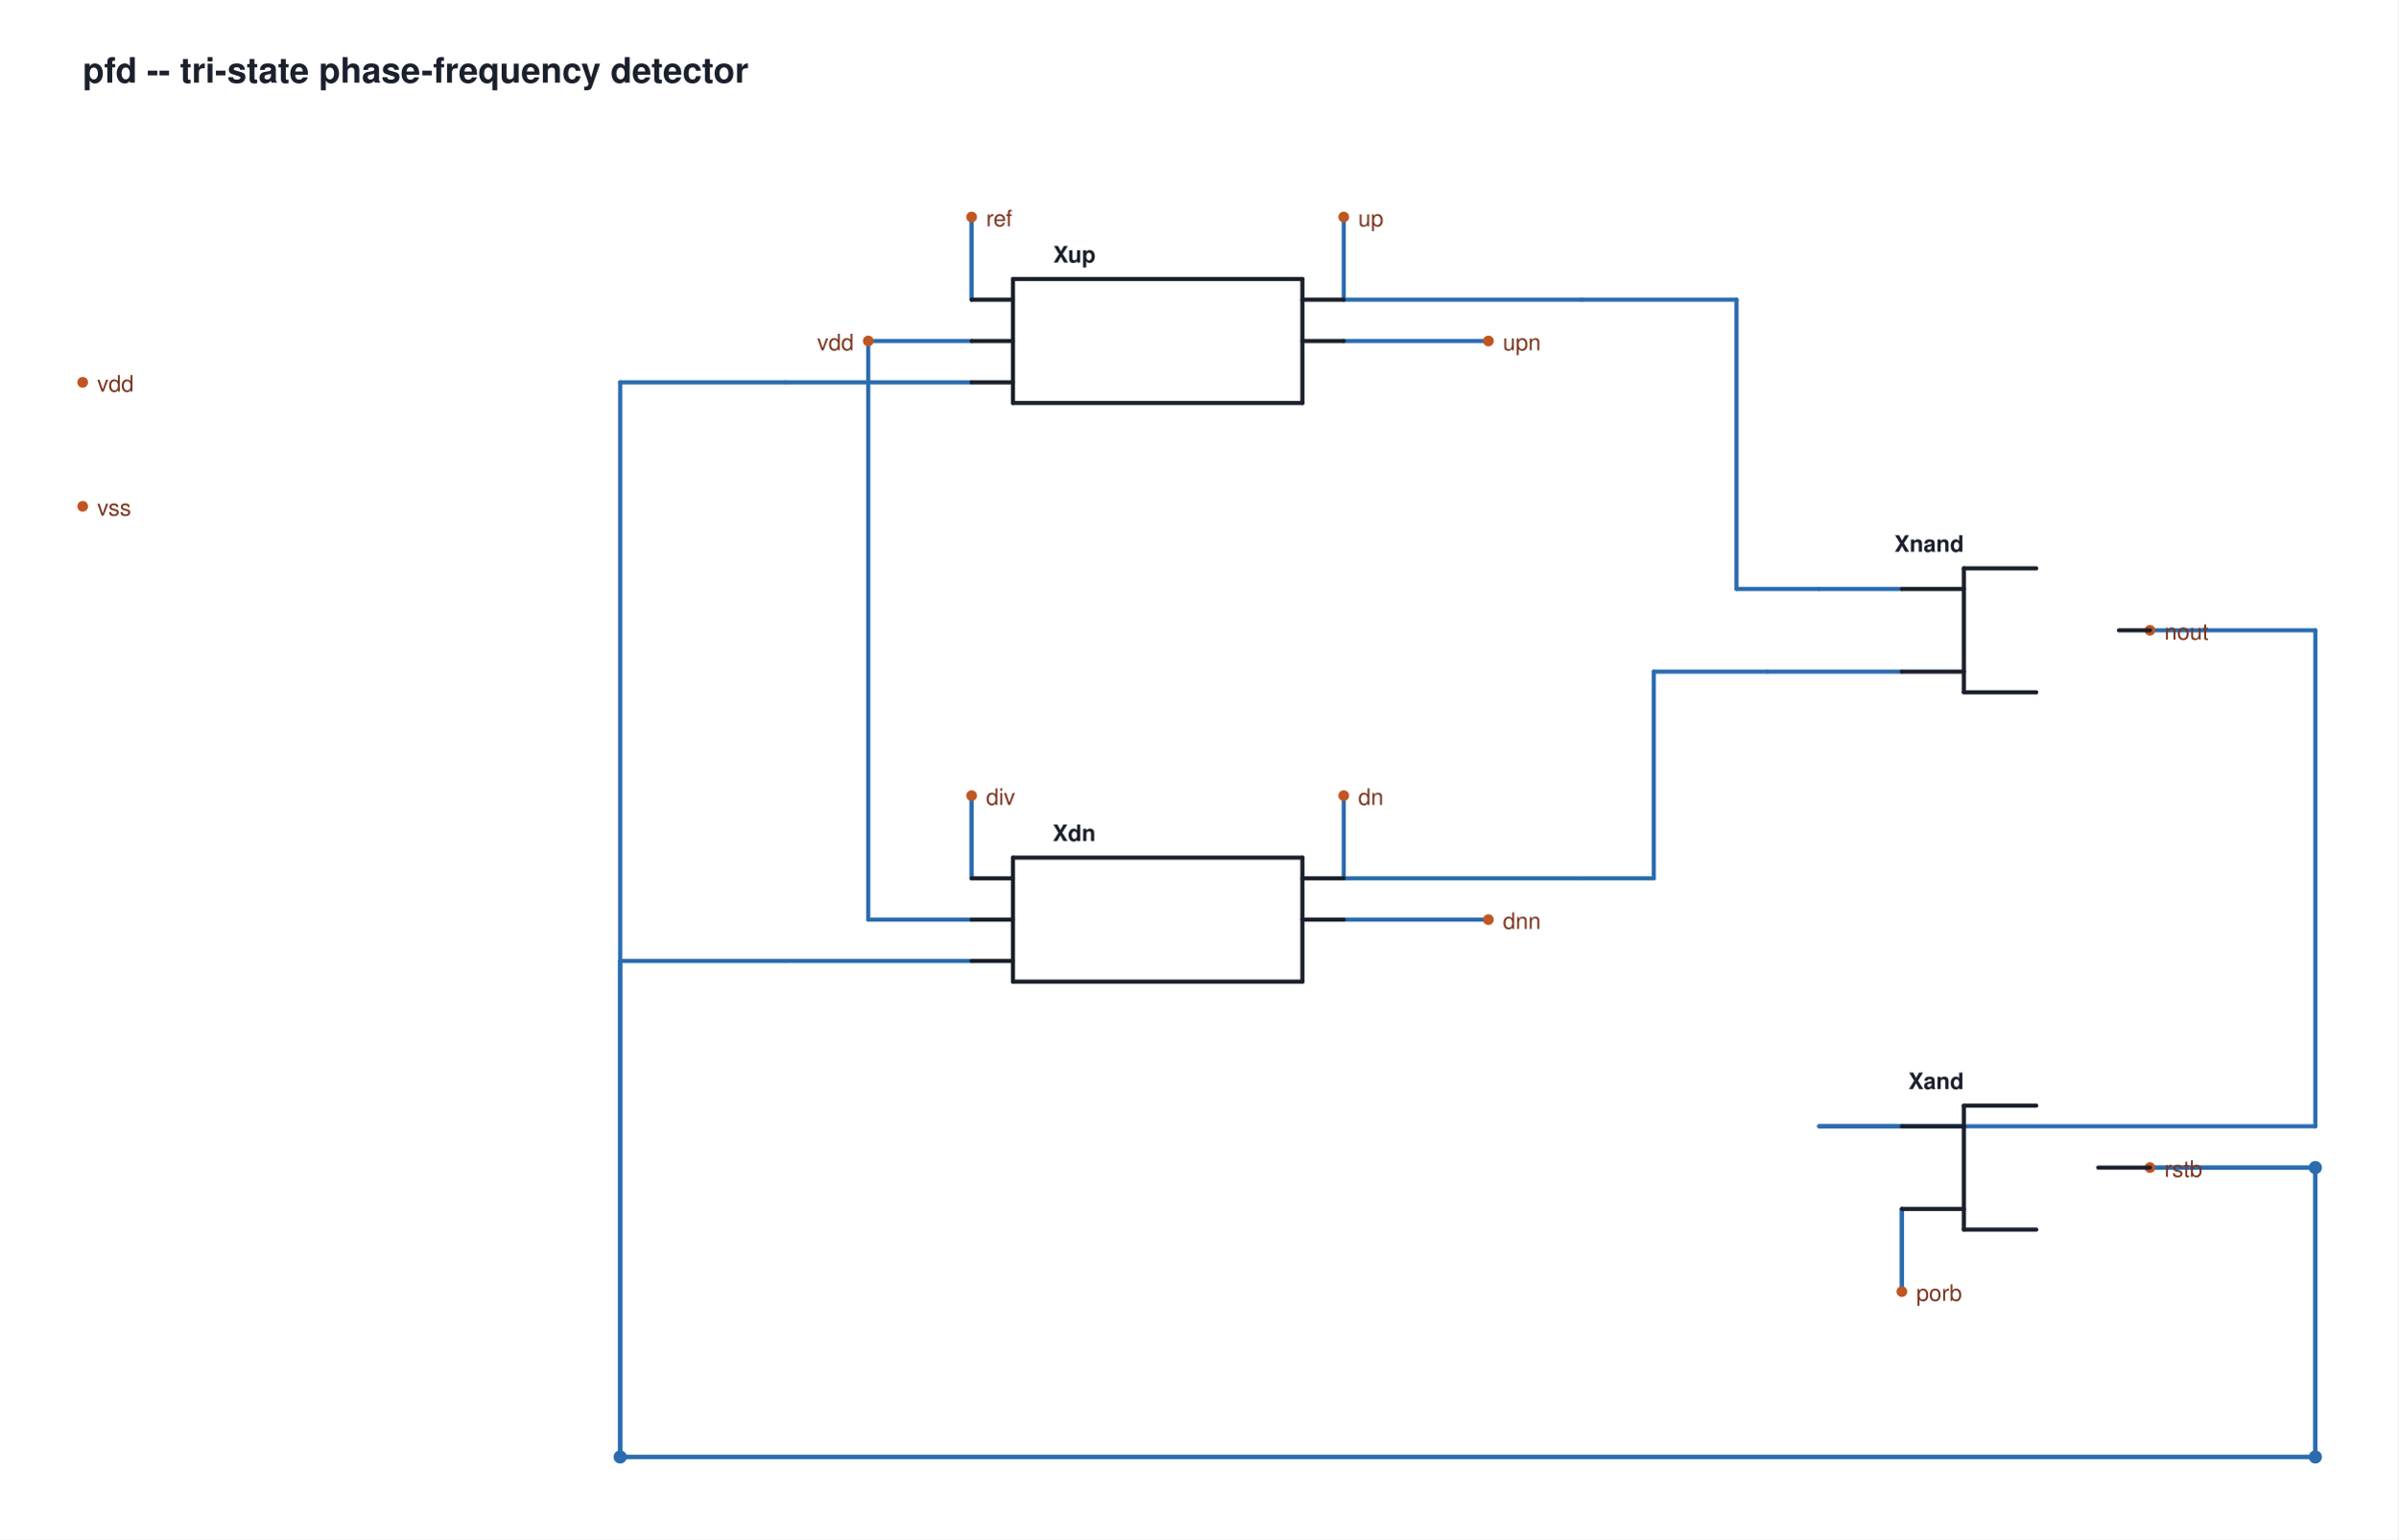
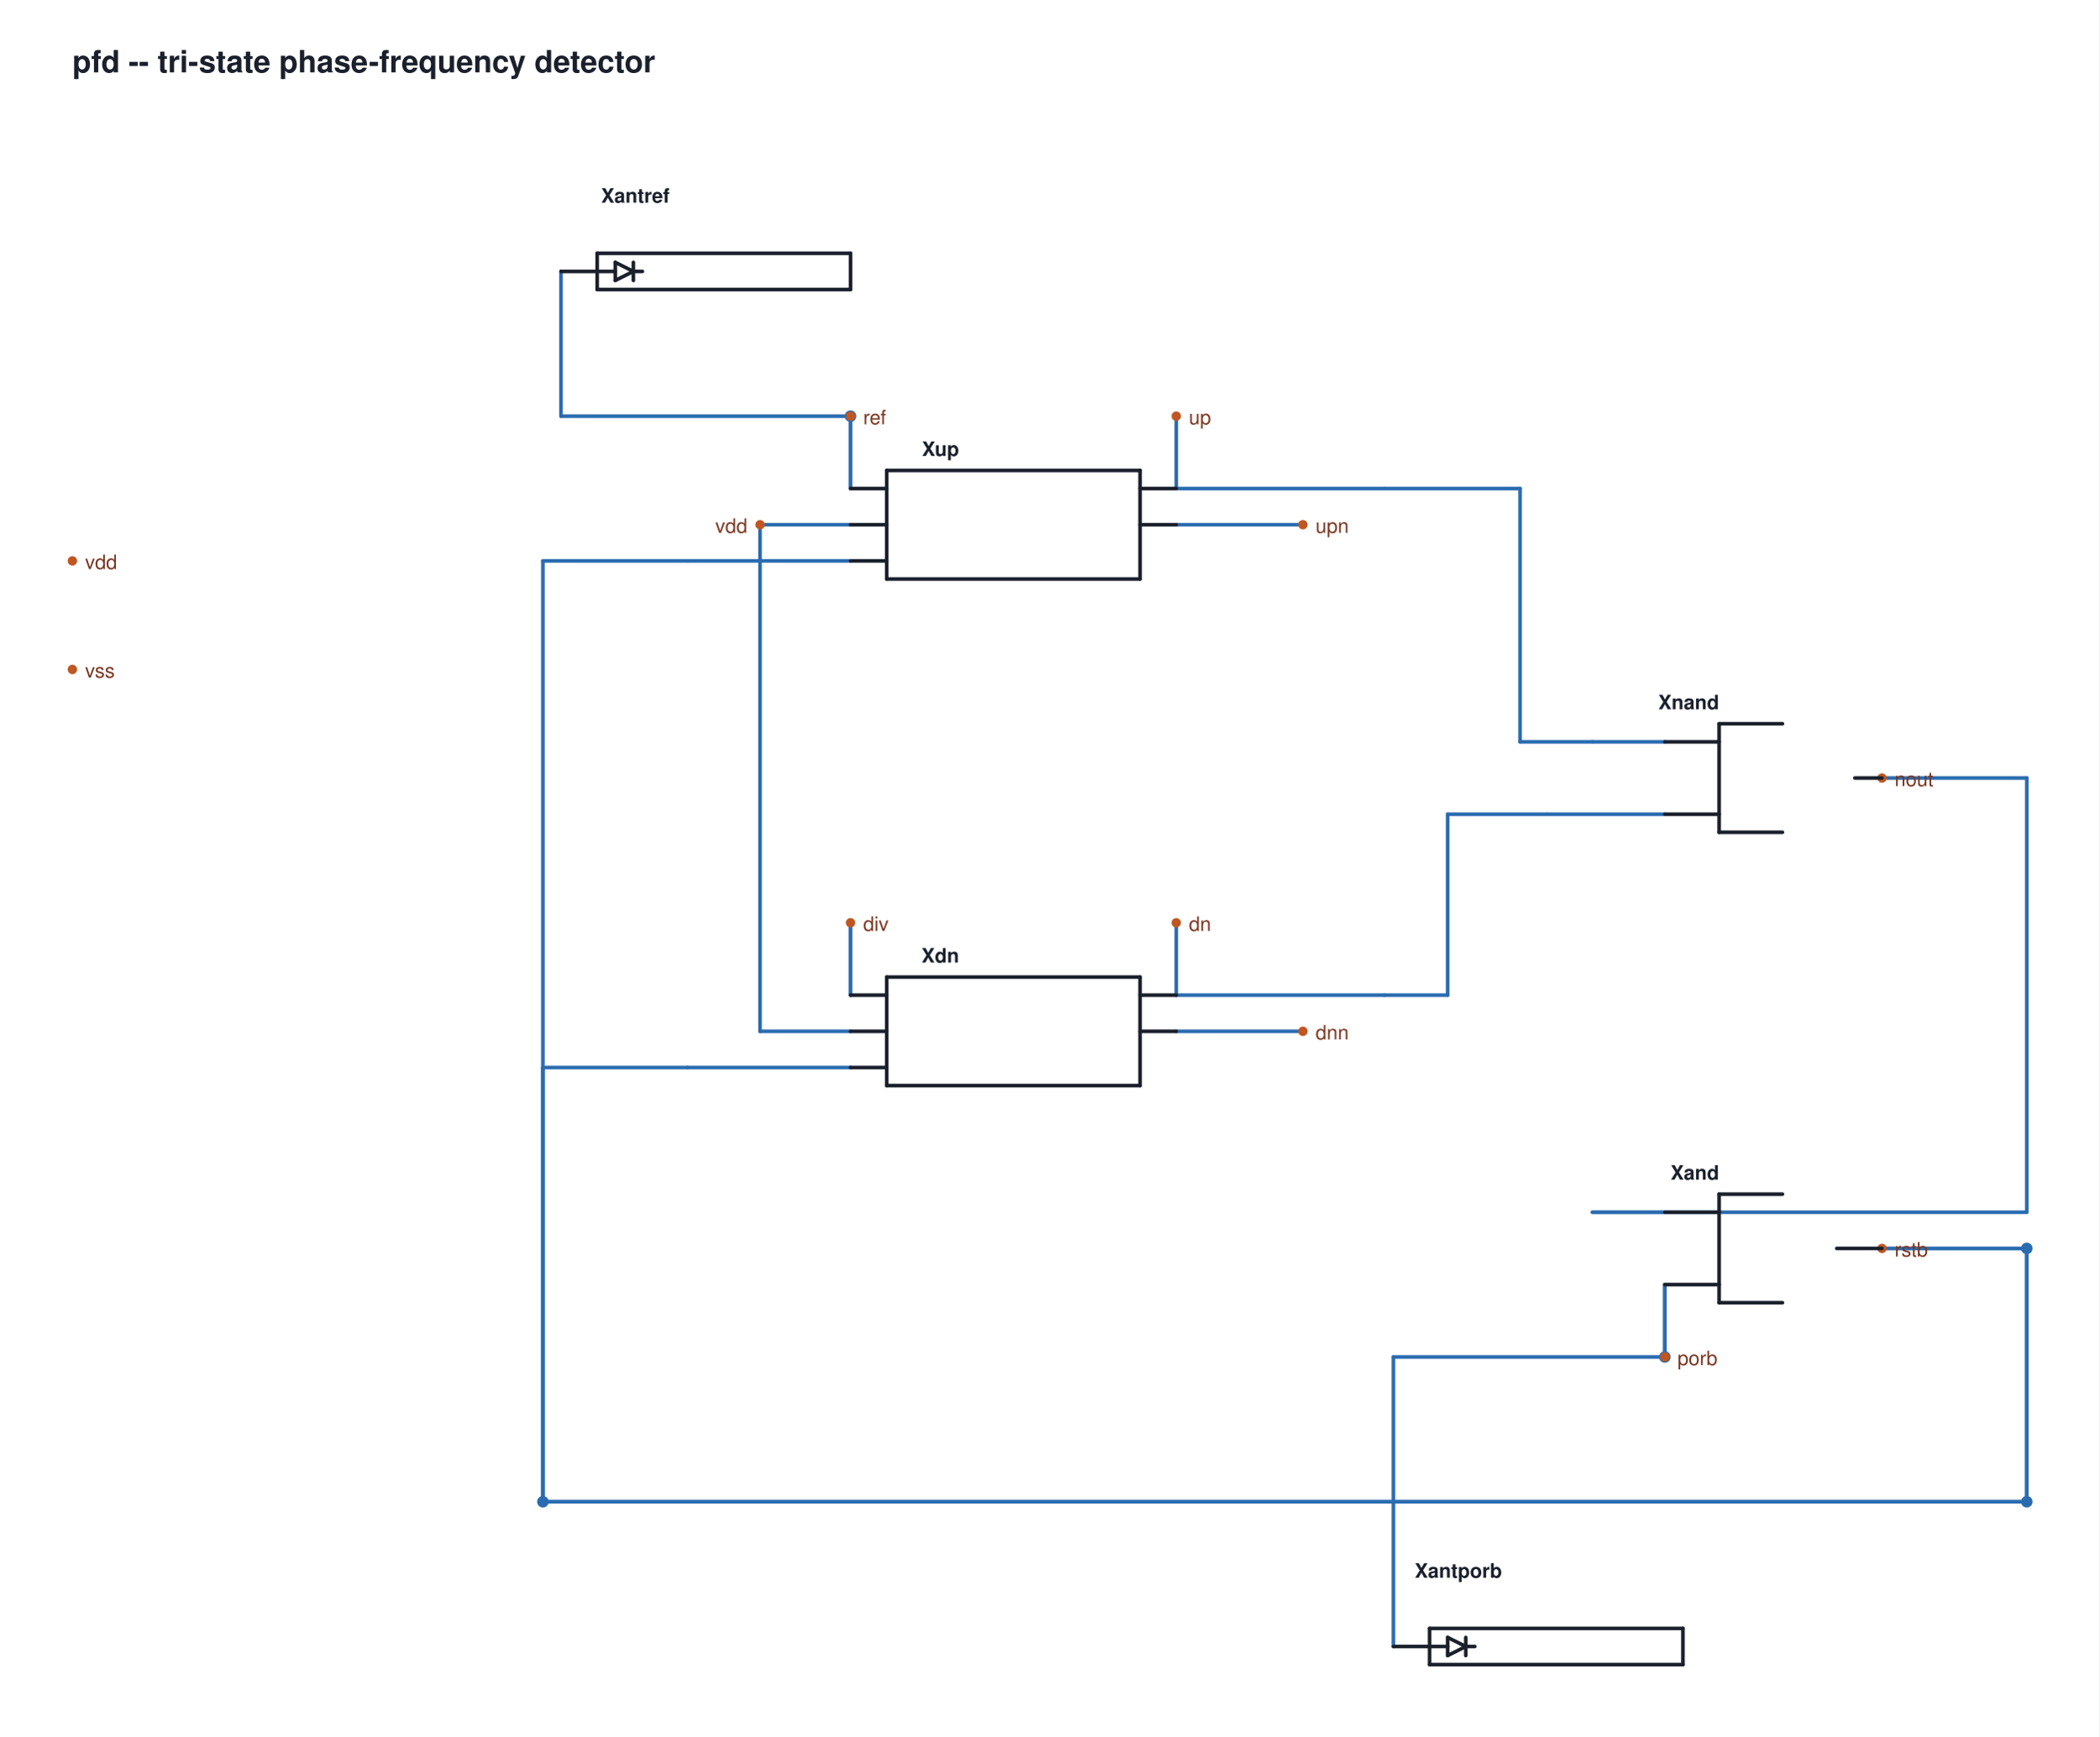
- <svg xmlns="http://www.w3.org/2000/svg" width="1160" height="745" viewBox="-560 -385 1160 745">
-   <rect x="-560.0" y="-385.0" width="1160.0" height="745.0" fill="#ffffff" />
+ <svg xmlns="http://www.w3.org/2000/svg" width="1160" height="960" viewBox="-560 -510 1160 960">
+   <rect x="-560.0" y="-510.0" width="1160.0" height="960.0" fill="#ffffff" />
  <line x1="90.0" y1="-240.0" x2="205.0" y2="-240.0" stroke="#2b6cb0" stroke-width="2" stroke-linecap="round" />
  <line x1="205.0" y1="-240.0" x2="280.0" y2="-240.0" stroke="#2b6cb0" stroke-width="2" stroke-linecap="round" />
  <line x1="280.0" y1="-240.0" x2="280.0" y2="-100.0" stroke="#2b6cb0" stroke-width="2" stroke-linecap="round" />
  <line x1="280.0" y1="-100.0" x2="320.0" y2="-100.0" stroke="#2b6cb0" stroke-width="2" stroke-linecap="round" />
  <line x1="320.0" y1="-100.0" x2="360.0" y2="-100.0" stroke="#2b6cb0" stroke-width="2" stroke-linecap="round" />
  <line x1="90.0" y1="40.0" x2="205.0" y2="40.0" stroke="#2b6cb0" stroke-width="2" stroke-linecap="round" />
  <line x1="205.0" y1="40.0" x2="240.0" y2="40.0" stroke="#2b6cb0" stroke-width="2" stroke-linecap="round" />
  <line x1="240.0" y1="40.0" x2="240.0" y2="-60.0" stroke="#2b6cb0" stroke-width="2" stroke-linecap="round" />
  <line x1="240.0" y1="-60.0" x2="295.0" y2="-60.0" stroke="#2b6cb0" stroke-width="2" stroke-linecap="round" />
  <line x1="295.0" y1="-60.0" x2="360.0" y2="-60.0" stroke="#2b6cb0" stroke-width="2" stroke-linecap="round" />
  <line x1="480.0" y1="-80.0" x2="560.0" y2="-80.0" stroke="#2b6cb0" stroke-width="2" stroke-linecap="round" />
  <line x1="560.0" y1="-80.0" x2="560.0" y2="160.0" stroke="#2b6cb0" stroke-width="2" stroke-linecap="round" />
  <line x1="560.0" y1="160.0" x2="320.0" y2="160.0" stroke="#2b6cb0" stroke-width="2" stroke-linecap="round" />
  <line x1="320.0" y1="160.0" x2="360.0" y2="160.0" stroke="#2b6cb0" stroke-width="2" stroke-linecap="round" />
  <line x1="480.0" y1="180.0" x2="560.0" y2="180.0" stroke="#2b6cb0" stroke-width="2" stroke-linecap="round" />
  <line x1="560.0" y1="180.0" x2="560.0" y2="320.0" stroke="#2b6cb0" stroke-width="2" stroke-linecap="round" />
  <line x1="560.0" y1="320.0" x2="-260.0" y2="320.0" stroke="#2b6cb0" stroke-width="2" stroke-linecap="round" />
  <line x1="-260.0" y1="320.0" x2="-260.0" y2="-200.0" stroke="#2b6cb0" stroke-width="2" stroke-linecap="round" />
  <line x1="-260.0" y1="-200.0" x2="-180.0" y2="-200.0" stroke="#2b6cb0" stroke-width="2" stroke-linecap="round" />
  <line x1="-180.0" y1="-200.0" x2="-90.0" y2="-200.0" stroke="#2b6cb0" stroke-width="2" stroke-linecap="round" />
  <line x1="480.0" y1="180.0" x2="560.0" y2="180.0" stroke="#2b6cb0" stroke-width="2" stroke-linecap="round" />
  <line x1="560.0" y1="180.0" x2="560.0" y2="320.0" stroke="#2b6cb0" stroke-width="2" stroke-linecap="round" />
  <line x1="560.0" y1="320.0" x2="-260.0" y2="320.0" stroke="#2b6cb0" stroke-width="2" stroke-linecap="round" />
  <line x1="-260.0" y1="320.0" x2="-260.0" y2="80.0" stroke="#2b6cb0" stroke-width="2" stroke-linecap="round" />
  <line x1="-260.0" y1="80.0" x2="-180.0" y2="80.0" stroke="#2b6cb0" stroke-width="2" stroke-linecap="round" />
  <line x1="-180.0" y1="80.0" x2="-90.0" y2="80.0" stroke="#2b6cb0" stroke-width="2" stroke-linecap="round" />
  <line x1="90.0" y1="-220.0" x2="160.0" y2="-220.0" stroke="#2b6cb0" stroke-width="2" stroke-linecap="round" />
  <line x1="-90.0" y1="-240.0" x2="-90.0" y2="-280.0" stroke="#2b6cb0" stroke-width="2" stroke-linecap="round" />
  <line x1="-90.0" y1="-220.0" x2="-140.0" y2="-220.0" stroke="#2b6cb0" stroke-width="2" stroke-linecap="round" />
  <line x1="90.0" y1="60.0" x2="160.0" y2="60.0" stroke="#2b6cb0" stroke-width="2" stroke-linecap="round" />
  <line x1="-90.0" y1="40.0" x2="-90.0" y2="0.0" stroke="#2b6cb0" stroke-width="2" stroke-linecap="round" />
  <line x1="-90.0" y1="60.0" x2="-140.0" y2="60.0" stroke="#2b6cb0" stroke-width="2" stroke-linecap="round" />
  <line x1="360.0" y1="200.0" x2="360.0" y2="240.0" stroke="#2b6cb0" stroke-width="2" stroke-linecap="round" />
  <line x1="-90.0" y1="-240.0" x2="-90.0" y2="-280.0" stroke="#2b6cb0" stroke-width="2" stroke-linecap="round" />
  <line x1="-90.0" y1="40.0" x2="-90.0" y2="0.0" stroke="#2b6cb0" stroke-width="2" stroke-linecap="round" />
  <line x1="360.0" y1="200.0" x2="360.0" y2="240.0" stroke="#2b6cb0" stroke-width="2" stroke-linecap="round" />
  <line x1="90.0" y1="-240.0" x2="90.0" y2="-280.0" stroke="#2b6cb0" stroke-width="2" stroke-linecap="round" />
  <line x1="90.0" y1="40.0" x2="90.0" y2="0.0" stroke="#2b6cb0" stroke-width="2" stroke-linecap="round" />
+   <line x1="210.0" y1="400.0" x2="210.0" y2="240.0" stroke="#2b6cb0" stroke-width="2" stroke-linecap="round" />
+   <line x1="210.0" y1="240.0" x2="360.0" y2="240.0" stroke="#2b6cb0" stroke-width="2" stroke-linecap="round" />
+   <line x1="-250.0" y1="-360.0" x2="-250.0" y2="-280.0" stroke="#2b6cb0" stroke-width="2" stroke-linecap="round" />
+   <line x1="-250.0" y1="-280.0" x2="-90.0" y2="-280.0" stroke="#2b6cb0" stroke-width="2" stroke-linecap="round" />
  <line x1="-140.0" y1="-220.0" x2="-140.0" y2="60.0" stroke="#2b6cb0" stroke-width="2" stroke-linecap="round" />
  <circle cx="560.0" cy="180.0" r="3.2" fill="#2b6cb0" />
  <circle cx="560.0" cy="320.0" r="3.2" fill="#2b6cb0" />
  <circle cx="-260.0" cy="320.0" r="3.2" fill="#2b6cb0" />
+   <circle cx="-90.0" cy="-280.0" r="3.2" fill="#2b6cb0" />
+   <circle cx="360.0" cy="240.0" r="3.2" fill="#2b6cb0" />
  <circle cx="480.0" cy="-80.0" r="2.6" fill="#c05621" />
  <text x="487.0" y="-75.5" text-anchor="start" font-family="Helvetica,Arial,sans-serif" font-size="11" fill="#7b341e">nout</text>
  <circle cx="480.0" cy="180.0" r="2.6" fill="#c05621" />
  <text x="487.0" y="184.5" text-anchor="start" font-family="Helvetica,Arial,sans-serif" font-size="11" fill="#7b341e">rstb</text>
  <line x1="-70.0" y1="-250.0" x2="70.0" y2="-250.0" stroke="#1a202c" stroke-width="2" stroke-linecap="round" />
  <line x1="-70.0" y1="-190.0" x2="70.0" y2="-190.0" stroke="#1a202c" stroke-width="2" stroke-linecap="round" />
  <line x1="-70.0" y1="-250.0" x2="-70.0" y2="-190.0" stroke="#1a202c" stroke-width="2" stroke-linecap="round" />
  <line x1="70.0" y1="-250.0" x2="70.0" y2="-190.0" stroke="#1a202c" stroke-width="2" stroke-linecap="round" />
  <line x1="-90.0" y1="-240.0" x2="-70.0" y2="-240.0" stroke="#1a202c" stroke-width="2" stroke-linecap="round" />
  <line x1="-90.0" y1="-220.0" x2="-70.0" y2="-220.0" stroke="#1a202c" stroke-width="2" stroke-linecap="round" />
  <line x1="-90.0" y1="-200.0" x2="-70.0" y2="-200.0" stroke="#1a202c" stroke-width="2" stroke-linecap="round" />
  <line x1="70.0" y1="-240.0" x2="90.0" y2="-240.0" stroke="#1a202c" stroke-width="2" stroke-linecap="round" />
  <line x1="70.0" y1="-220.0" x2="90.0" y2="-220.0" stroke="#1a202c" stroke-width="2" stroke-linecap="round" />
  <text x="-30.0" y="-258.0" text-anchor="end" font-family="Helvetica,Arial,sans-serif" font-size="11" font-weight="bold" fill="#1a202c">Xup</text>
  <circle cx="160.0" cy="-220.0" r="2.6" fill="#c05621" />
  <text x="167.0" y="-215.5" text-anchor="start" font-family="Helvetica,Arial,sans-serif" font-size="11" fill="#7b341e">upn</text>
  <circle cx="-140.0" cy="-220.0" r="2.6" fill="#c05621" />
  <text x="-147.0" y="-215.5" text-anchor="end" font-family="Helvetica,Arial,sans-serif" font-size="11" fill="#7b341e">vdd</text>
  <line x1="-70.0" y1="30.0" x2="70.0" y2="30.0" stroke="#1a202c" stroke-width="2" stroke-linecap="round" />
  <line x1="-70.0" y1="90.0" x2="70.0" y2="90.0" stroke="#1a202c" stroke-width="2" stroke-linecap="round" />
  <line x1="-70.0" y1="30.0" x2="-70.0" y2="90.0" stroke="#1a202c" stroke-width="2" stroke-linecap="round" />
  <line x1="70.0" y1="30.0" x2="70.0" y2="90.0" stroke="#1a202c" stroke-width="2" stroke-linecap="round" />
  <line x1="-90.0" y1="40.0" x2="-70.0" y2="40.0" stroke="#1a202c" stroke-width="2" stroke-linecap="round" />
  <line x1="-90.0" y1="60.0" x2="-70.0" y2="60.0" stroke="#1a202c" stroke-width="2" stroke-linecap="round" />
  <line x1="-90.0" y1="80.0" x2="-70.0" y2="80.0" stroke="#1a202c" stroke-width="2" stroke-linecap="round" />
  <line x1="70.0" y1="40.0" x2="90.0" y2="40.0" stroke="#1a202c" stroke-width="2" stroke-linecap="round" />
  <line x1="70.0" y1="60.0" x2="90.0" y2="60.0" stroke="#1a202c" stroke-width="2" stroke-linecap="round" />
  <text x="-30.0" y="22.0" text-anchor="end" font-family="Helvetica,Arial,sans-serif" font-size="11" font-weight="bold" fill="#1a202c">Xdn</text>
  <circle cx="160.0" cy="60.0" r="2.6" fill="#c05621" />
  <text x="167.0" y="64.5" text-anchor="start" font-family="Helvetica,Arial,sans-serif" font-size="11" fill="#7b341e">dnn</text>
  <line x1="360.0" y1="-100.0" x2="390.0" y2="-100.0" stroke="#1a202c" stroke-width="2" stroke-linecap="round" />
  <line x1="360.0" y1="-60.0" x2="390.0" y2="-60.0" stroke="#1a202c" stroke-width="2" stroke-linecap="round" />
  <line x1="390.0" y1="-110.0" x2="390.0" y2="-50.0" stroke="#1a202c" stroke-width="2" stroke-linecap="round" />
  <line x1="390.0" y1="-50.0" x2="425.0" y2="-50.0" stroke="#1a202c" stroke-width="2" stroke-linecap="round" />
  <line x1="390.0" y1="-110.0" x2="425.0" y2="-110.0" stroke="#1a202c" stroke-width="2" stroke-linecap="round" />
  <line x1="465.0" y1="-80.0" x2="480.0" y2="-80.0" stroke="#1a202c" stroke-width="2" stroke-linecap="round" />
  <text x="390.0" y="-118.0" text-anchor="end" font-family="Helvetica,Arial,sans-serif" font-size="11" font-weight="bold" fill="#1a202c">Xnand</text>
  <line x1="360.0" y1="160.0" x2="390.0" y2="160.0" stroke="#1a202c" stroke-width="2" stroke-linecap="round" />
  <line x1="360.0" y1="200.0" x2="390.0" y2="200.0" stroke="#1a202c" stroke-width="2" stroke-linecap="round" />
  <line x1="390.0" y1="150.0" x2="390.0" y2="210.0" stroke="#1a202c" stroke-width="2" stroke-linecap="round" />
  <line x1="390.0" y1="210.0" x2="425.0" y2="210.0" stroke="#1a202c" stroke-width="2" stroke-linecap="round" />
  <line x1="390.0" y1="150.0" x2="425.0" y2="150.0" stroke="#1a202c" stroke-width="2" stroke-linecap="round" />
  <line x1="455.0" y1="180.0" x2="480.0" y2="180.0" stroke="#1a202c" stroke-width="2" stroke-linecap="round" />
  <text x="390.0" y="142.0" text-anchor="end" font-family="Helvetica,Arial,sans-serif" font-size="11" font-weight="bold" fill="#1a202c">Xand</text>
+   <line x1="-230.0" y1="-370.0" x2="-90.0" y2="-370.0" stroke="#1a202c" stroke-width="2" stroke-linecap="round" />
+   <line x1="-230.0" y1="-350.0" x2="-90.0" y2="-350.0" stroke="#1a202c" stroke-width="2" stroke-linecap="round" />
+   <line x1="-230.0" y1="-370.0" x2="-230.0" y2="-350.0" stroke="#1a202c" stroke-width="2" stroke-linecap="round" />
+   <line x1="-90.0" y1="-370.0" x2="-90.0" y2="-350.0" stroke="#1a202c" stroke-width="2" stroke-linecap="round" />
+   <line x1="-250.0" y1="-360.0" x2="-230.0" y2="-360.0" stroke="#1a202c" stroke-width="2" stroke-linecap="round" />
+   <line x1="-230.0" y1="-360.0" x2="-220.0" y2="-360.0" stroke="#1a202c" stroke-width="2" stroke-linecap="round" />
+   <line x1="-220.0" y1="-365.0" x2="-220.0" y2="-360.0" stroke="#1a202c" stroke-width="2" stroke-linecap="round" />
+   <line x1="-220.0" y1="-365.0" x2="-210.0" y2="-360.0" stroke="#1a202c" stroke-width="2" stroke-linecap="round" />
+   <line x1="-220.0" y1="-360.0" x2="-220.0" y2="-355.0" stroke="#1a202c" stroke-width="2" stroke-linecap="round" />
+   <line x1="-220.0" y1="-355.0" x2="-210.0" y2="-360.0" stroke="#1a202c" stroke-width="2" stroke-linecap="round" />
+   <line x1="-210.0" y1="-365.0" x2="-210.0" y2="-355.0" stroke="#1a202c" stroke-width="2" stroke-linecap="round" />
+   <line x1="-210.0" y1="-360.0" x2="-205.0" y2="-360.0" stroke="#1a202c" stroke-width="2" stroke-linecap="round" />
+   <text x="-190.0" y="-398.0" text-anchor="end" font-family="Helvetica,Arial,sans-serif" font-size="11" font-weight="bold" fill="#1a202c">Xantref</text>
+   <line x1="230.0" y1="390.0" x2="370.0" y2="390.0" stroke="#1a202c" stroke-width="2" stroke-linecap="round" />
+   <line x1="230.0" y1="410.0" x2="370.0" y2="410.0" stroke="#1a202c" stroke-width="2" stroke-linecap="round" />
+   <line x1="230.0" y1="390.0" x2="230.0" y2="410.0" stroke="#1a202c" stroke-width="2" stroke-linecap="round" />
+   <line x1="370.0" y1="390.0" x2="370.0" y2="410.0" stroke="#1a202c" stroke-width="2" stroke-linecap="round" />
+   <line x1="210.0" y1="400.0" x2="230.0" y2="400.0" stroke="#1a202c" stroke-width="2" stroke-linecap="round" />
+   <line x1="230.0" y1="400.0" x2="240.0" y2="400.0" stroke="#1a202c" stroke-width="2" stroke-linecap="round" />
+   <line x1="240.0" y1="395.0" x2="240.0" y2="400.0" stroke="#1a202c" stroke-width="2" stroke-linecap="round" />
+   <line x1="240.0" y1="395.0" x2="250.0" y2="400.0" stroke="#1a202c" stroke-width="2" stroke-linecap="round" />
+   <line x1="240.0" y1="400.0" x2="240.0" y2="405.0" stroke="#1a202c" stroke-width="2" stroke-linecap="round" />
+   <line x1="240.0" y1="405.0" x2="250.0" y2="400.0" stroke="#1a202c" stroke-width="2" stroke-linecap="round" />
+   <line x1="250.0" y1="395.0" x2="250.0" y2="405.0" stroke="#1a202c" stroke-width="2" stroke-linecap="round" />
+   <line x1="250.0" y1="400.0" x2="255.0" y2="400.0" stroke="#1a202c" stroke-width="2" stroke-linecap="round" />
+   <text x="270.0" y="362.0" text-anchor="end" font-family="Helvetica,Arial,sans-serif" font-size="11" font-weight="bold" fill="#1a202c">Xantporb</text>
  <circle cx="-90.0" cy="-280.0" r="2.6" fill="#c05621" />
  <text x="-83.0" y="-275.5" text-anchor="start" font-family="Helvetica,Arial,sans-serif" font-size="11" fill="#7b341e">ref</text>
  <circle cx="-90.0" cy="0.0" r="2.6" fill="#c05621" />
  <text x="-83.0" y="4.5" text-anchor="start" font-family="Helvetica,Arial,sans-serif" font-size="11" fill="#7b341e">div</text>
  <circle cx="360.0" cy="240.0" r="2.6" fill="#c05621" />
  <text x="367.0" y="244.5" text-anchor="start" font-family="Helvetica,Arial,sans-serif" font-size="11" fill="#7b341e">porb</text>
  <circle cx="90.0" cy="-280.0" r="2.6" fill="#c05621" />
  <text x="97.0" y="-275.5" text-anchor="start" font-family="Helvetica,Arial,sans-serif" font-size="11" fill="#7b341e">up</text>
  <circle cx="90.0" cy="0.0" r="2.6" fill="#c05621" />
  <text x="97.0" y="4.5" text-anchor="start" font-family="Helvetica,Arial,sans-serif" font-size="11" fill="#7b341e">dn</text>
  <circle cx="-520.0" cy="-200.0" r="2.6" fill="#c05621" />
  <text x="-513.0" y="-195.5" text-anchor="start" font-family="Helvetica,Arial,sans-serif" font-size="11" fill="#7b341e">vdd</text>
  <circle cx="-520.0" cy="-140.0" r="2.6" fill="#c05621" />
  <text x="-513.0" y="-135.5" text-anchor="start" font-family="Helvetica,Arial,sans-serif" font-size="11" fill="#7b341e">vss</text>
-   <text x="-520.0" y="-345.0" font-family="Helvetica,Arial,sans-serif" font-size="17.0" font-weight="bold" fill="#1a202c">pfd -- tri-state phase-frequency detector</text>
+   <text x="-520.0" y="-470.0" font-family="Helvetica,Arial,sans-serif" font-size="17.0" font-weight="bold" fill="#1a202c">pfd -- tri-state phase-frequency detector</text>
</svg>
